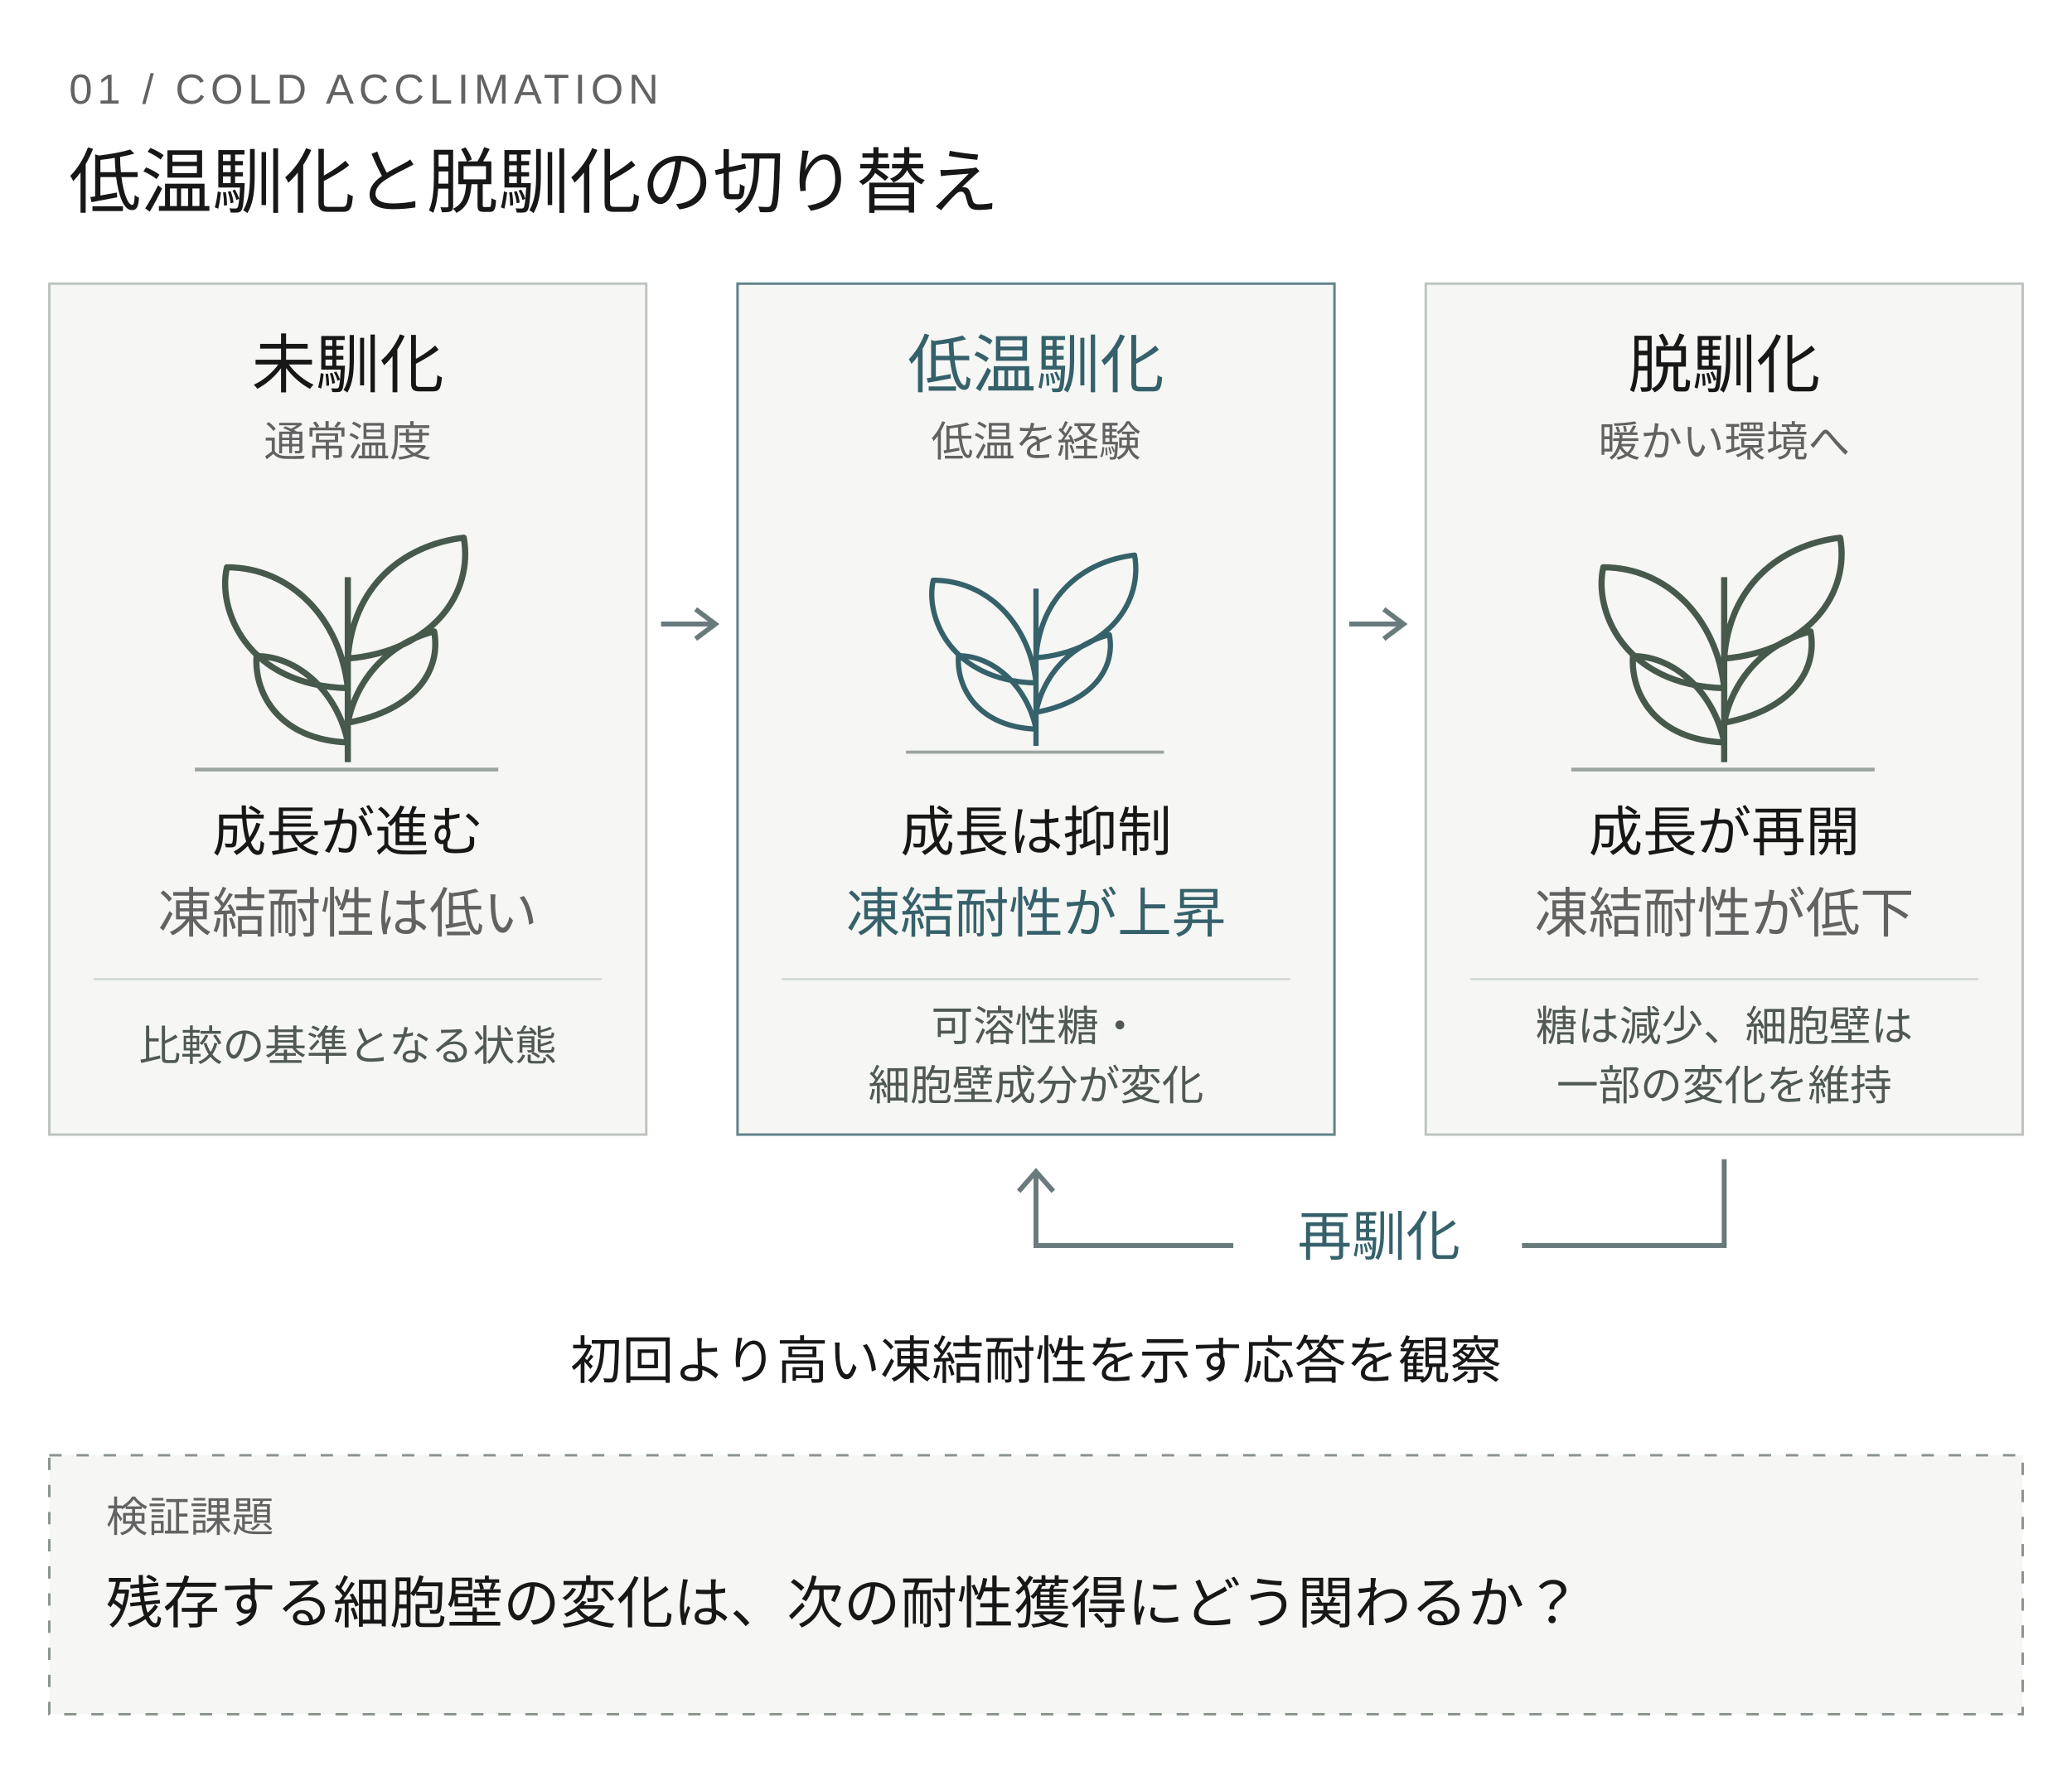
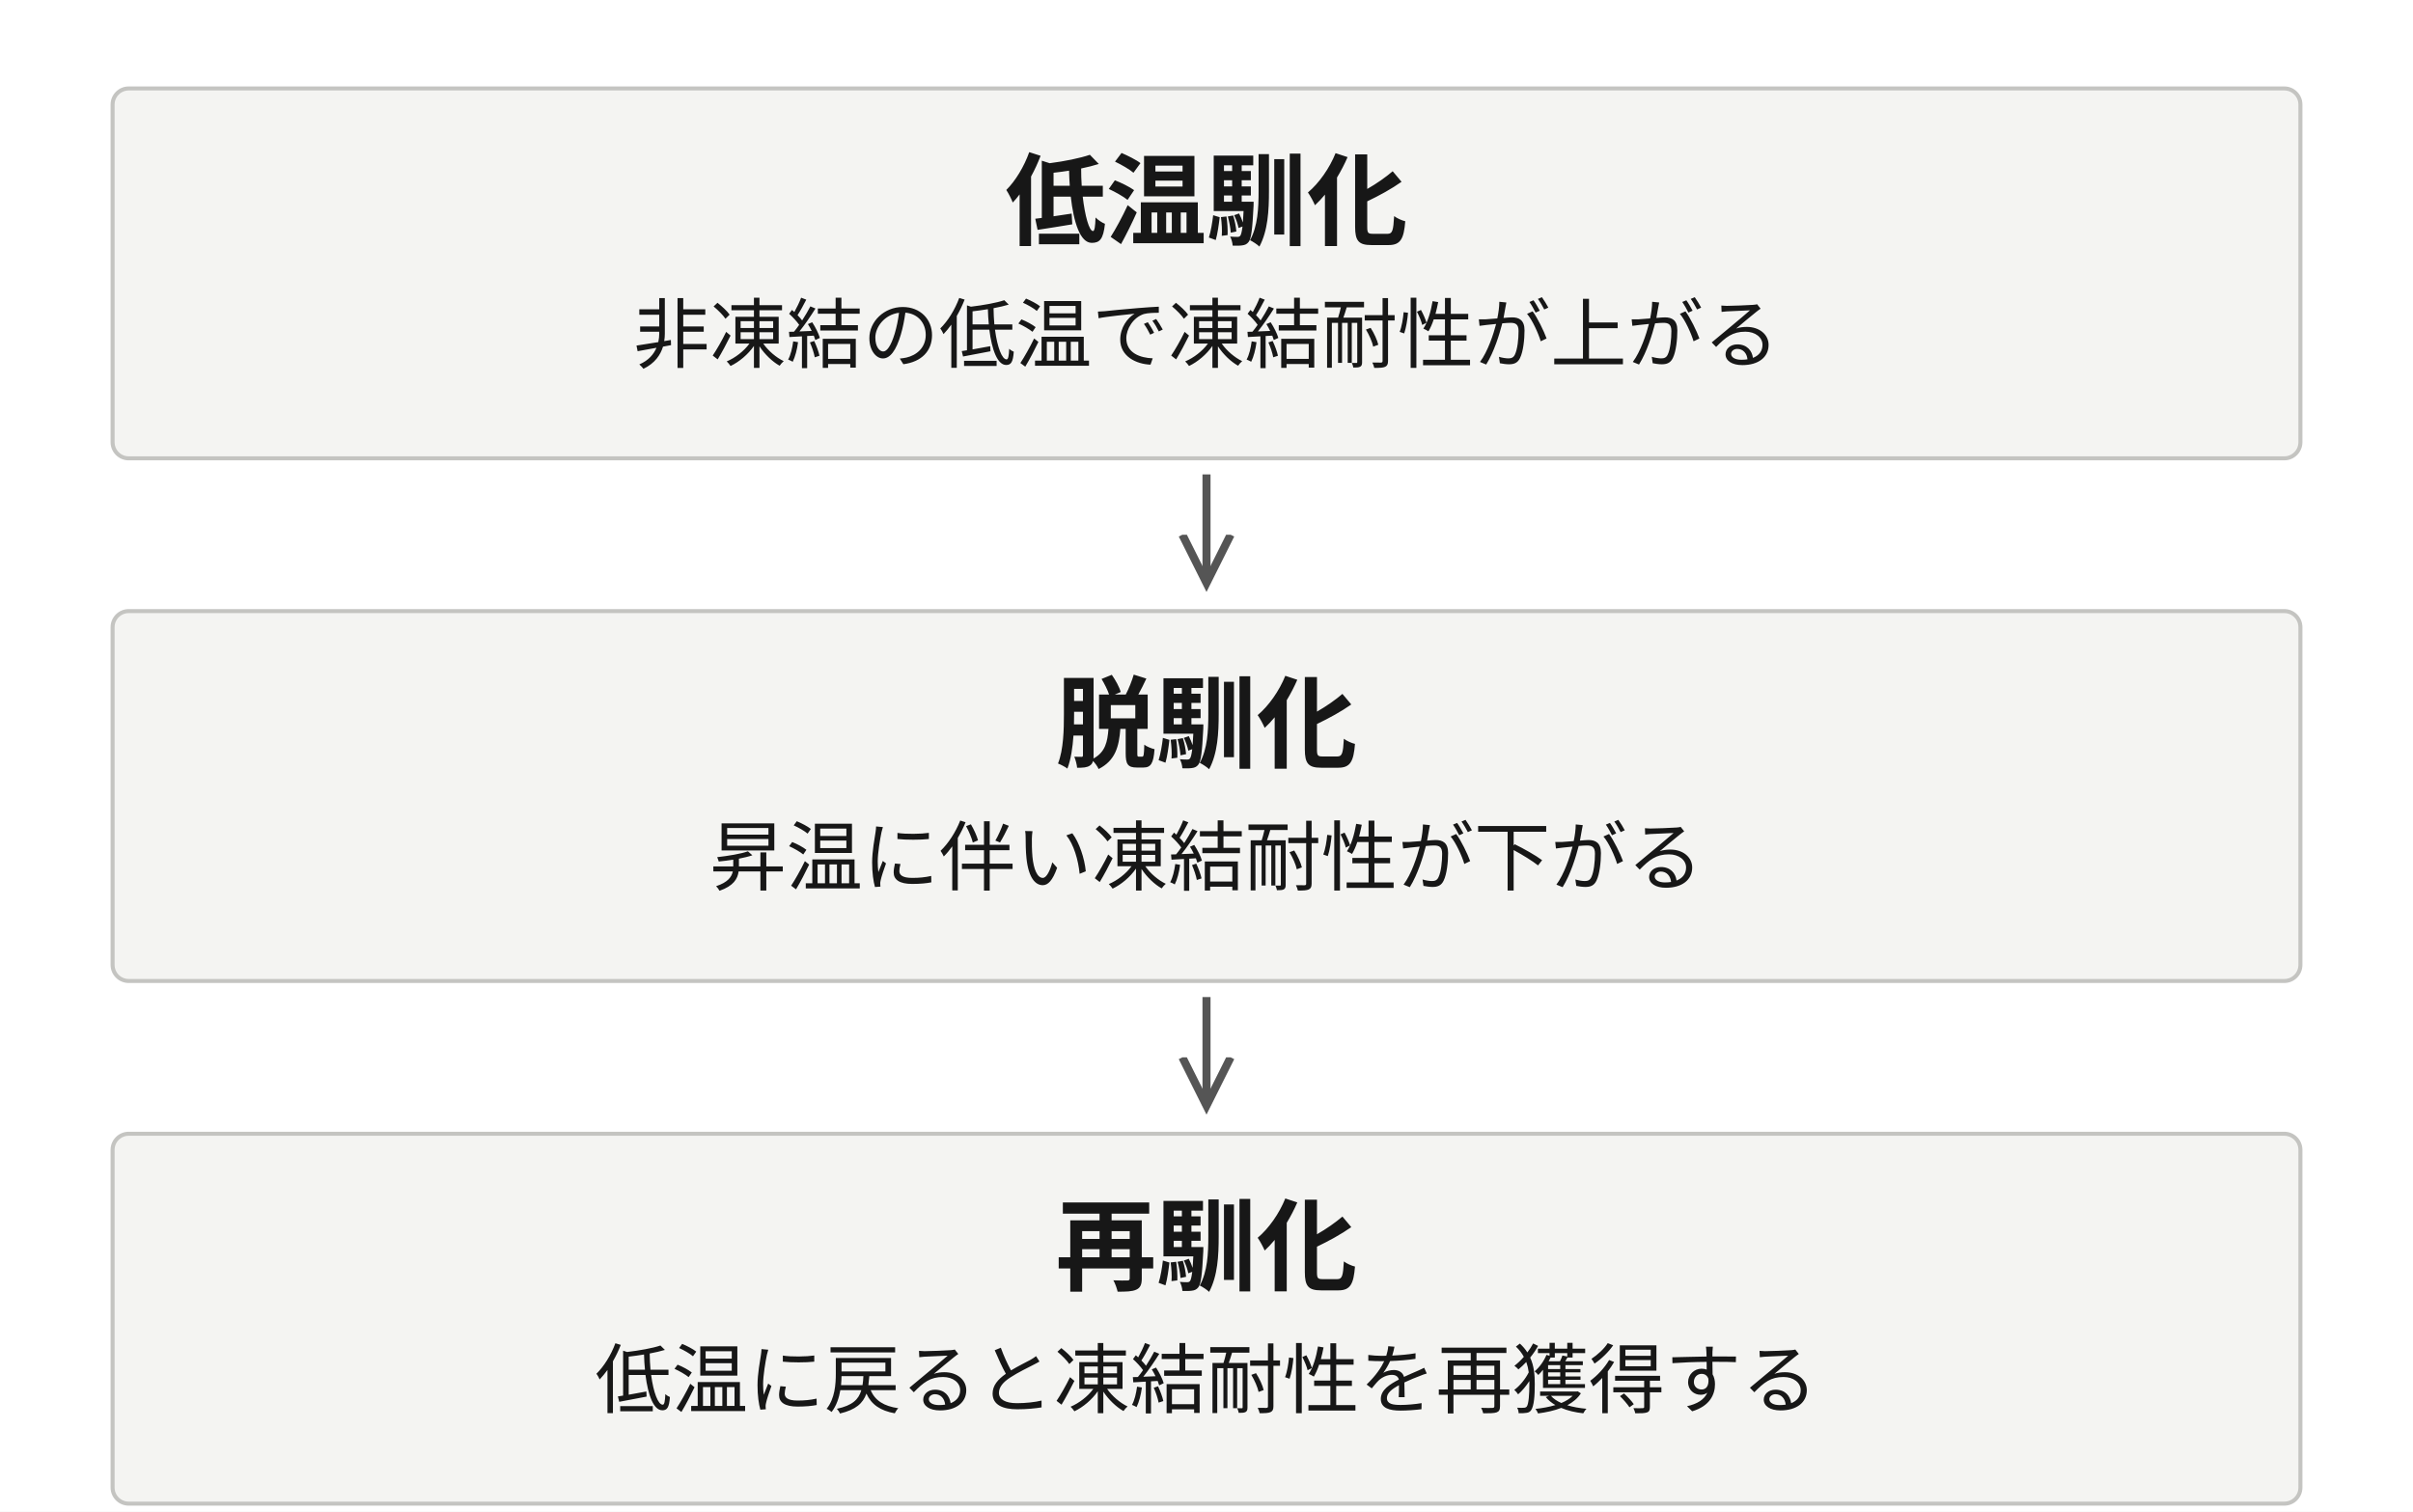
- <svg xmlns="http://www.w3.org/2000/svg" width="840" height="720" viewBox="0 0 840 720" role="img" aria-labelledby="title desc">
+ <svg xmlns="http://www.w3.org/2000/svg" viewBox="0 0 600 376">
+   <rect width="600" height="376" fill="#fff" />
  <defs>
-     <marker id="arrow" viewBox="0 0 10 10" refX="8" refY="5" markerWidth="7" markerHeight="7" orient="auto-start-reverse">
-       <path d="M1 1L9 5L1 9" fill="none" stroke="#697a7d" stroke-width="1.5" />
+     <marker id="arrow" markerWidth="8" markerHeight="8" refX="6" refY="4" orient="auto">
+       <path d="M0 1L6 4L0 7" fill="none" stroke="#555" />
    </marker>
-     <g id="plant" fill="none" stroke="currentColor" stroke-width="2.5" stroke-linejoin="round">
-       <path d="M0 44V-31M0 14C-41 13-53-18-49-35C-23-35-3-14 0 14ZM0 2C35-1 51-25 47-47C22-44 2-27 0 2ZM0 36C-27 35-38 17-37 1C-20 1-4 16 0 36ZM0 28C27 23 38 7 35-9C19-5 4 8 0 28Z" />
-       <path d="M-62 47H61" stroke="#9ba49d" stroke-width="1.5" />
-     </g>
  </defs>
-   <rect width="840" height="720" fill="#ffffff" />
-   <g font-family="Arial, Hiragino Kaku Gothic ProN, Yu Gothic, sans-serif" fill="#171717">
-     <text x="28" y="42" font-size="17" letter-spacing="2" fill="#626262">01 / COLD ACCLIMATION</text>
-     <text x="28" y="84" font-size="29">低温馴化と脱馴化の切り替え</text>
-     <g fill="#f6f6f4" stroke="#bdc4bf" stroke-width="1">
-       <rect x="20" y="115" width="242" height="345" />
-       <rect x="299" y="115" width="242" height="345" stroke="#60828a" />
-       <rect x="578" y="115" width="242" height="345" />
-     </g>
-     <g text-anchor="middle">
-       <text x="141" y="157" font-size="26">未馴化</text>
-       <text x="141" y="185" font-size="17" fill="#626262">通常温度</text>
-       <text x="420" y="157" font-size="26" fill="#35616a">低温馴化</text>
-       <text x="420" y="185" font-size="17" fill="#626262">低温を経験</text>
-       <text x="699" y="157" font-size="26">脱馴化</text>
-       <text x="699" y="185" font-size="17" fill="#626262">暖かい環境へ</text>
-     </g>
-     <use href="#plant" transform="translate(141 265)" color="#46594b" />
-     <use href="#plant" transform="translate(420 265) scale(.85)" color="#35616a" />
-     <use href="#plant" transform="translate(699 265)" color="#46594b" />
-     <g stroke="#697a7d" stroke-width="2" fill="none">
-       <path d="M268 253H290" />
-       <path d="M547 253H569" />
-     </g>
-     <path d="M282 247L290 253L282 259M561 247L569 253L561 259M413 483L420 475L427 483" fill="none" stroke="#697a7d" stroke-width="2" />
-     <g text-anchor="middle" font-size="22">
-       <text x="141" y="345">成長が進む</text>
-       <text x="141" y="378" fill="#626262">凍結耐性は低い</text>
-       <text x="420" y="345">成長は抑制</text>
-       <text x="420" y="378" fill="#35616a">凍結耐性が上昇</text>
-       <text x="699" y="345">成長が再開</text>
-       <text x="699" y="378" fill="#626262">凍結耐性が低下</text>
-     </g>
-     <path d="M38 397H244M317 397H523M596 397H802" stroke="#d6dbd7" />
-     <g text-anchor="middle" font-size="17" fill="#4f5852">
-       <text x="141" y="430">比較の基準となる状態</text>
-       <text x="420" y="422">可溶性糖・</text>
-       <text x="420" y="446">細胞壁成分が変化</text>
-       <text x="699" y="422">糖は減少、細胞壁は</text>
-       <text x="699" y="446">一部の変化を維持</text>
-     </g>
-     <path d="M699 470V505H420V475" fill="none" stroke="#697a7d" stroke-width="2" />
-     <rect x="500" y="486" width="117" height="32" fill="#ffffff" />
-     <text x="559" y="509" text-anchor="middle" font-size="22" fill="#35616a">再馴化</text>
-     <text x="420" y="559" text-anchor="middle" font-size="21">初回より高い凍結耐性を示す応答を観察</text>
-     <rect x="20" y="590" width="800" height="105" fill="#f6f6f4" stroke="#8a948d" stroke-dasharray="5 6" />
-     <text x="43" y="621" font-size="17" fill="#626262">検証課題</text>
-     <text x="43" y="658" font-size="23">残存する細胞壁の変化は、次の耐性獲得にどう関わるか？</text>
+   <g font-family="Arial, Hiragino Kaku Gothic ProN, sans-serif" fill="#171717">
+     <rect x="28" y="22" width="544" height="92" rx="4" fill="#f4f4f2" stroke="#c4c4c1" />
+     <text x="300.0" y="59" text-anchor="middle" font-size="25" font-weight="600">低温馴化</text>
+     <text x="300.0" y="90" text-anchor="middle" font-size="19" font-weight="400">非凍結の低温で凍結耐性が上がる</text>
+     <path d="M300 118L300 145" fill="none" stroke="#555" stroke-width="2" marker-end="url(#arrow)" />
+     <rect x="28" y="152" width="544" height="92" rx="4" fill="#f4f4f2" stroke="#c4c4c1" />
+     <text x="300.0" y="189" text-anchor="middle" font-size="25" font-weight="600">脱馴化</text>
+     <text x="300.0" y="220" text-anchor="middle" font-size="19" font-weight="400">昇温に伴い凍結耐性が下がる</text>
+     <path d="M300 248L300 275" fill="none" stroke="#555" stroke-width="2" marker-end="url(#arrow)" />
+     <rect x="28" y="282" width="544" height="92" rx="4" fill="#f4f4f2" stroke="#c4c4c1" />
+     <text x="300.0" y="319" text-anchor="middle" font-size="25" font-weight="600">再馴化</text>
+     <text x="300.0" y="350" text-anchor="middle" font-size="19" font-weight="400">低温に戻ると凍結耐性を再獲得する</text>
  </g>
</svg>
